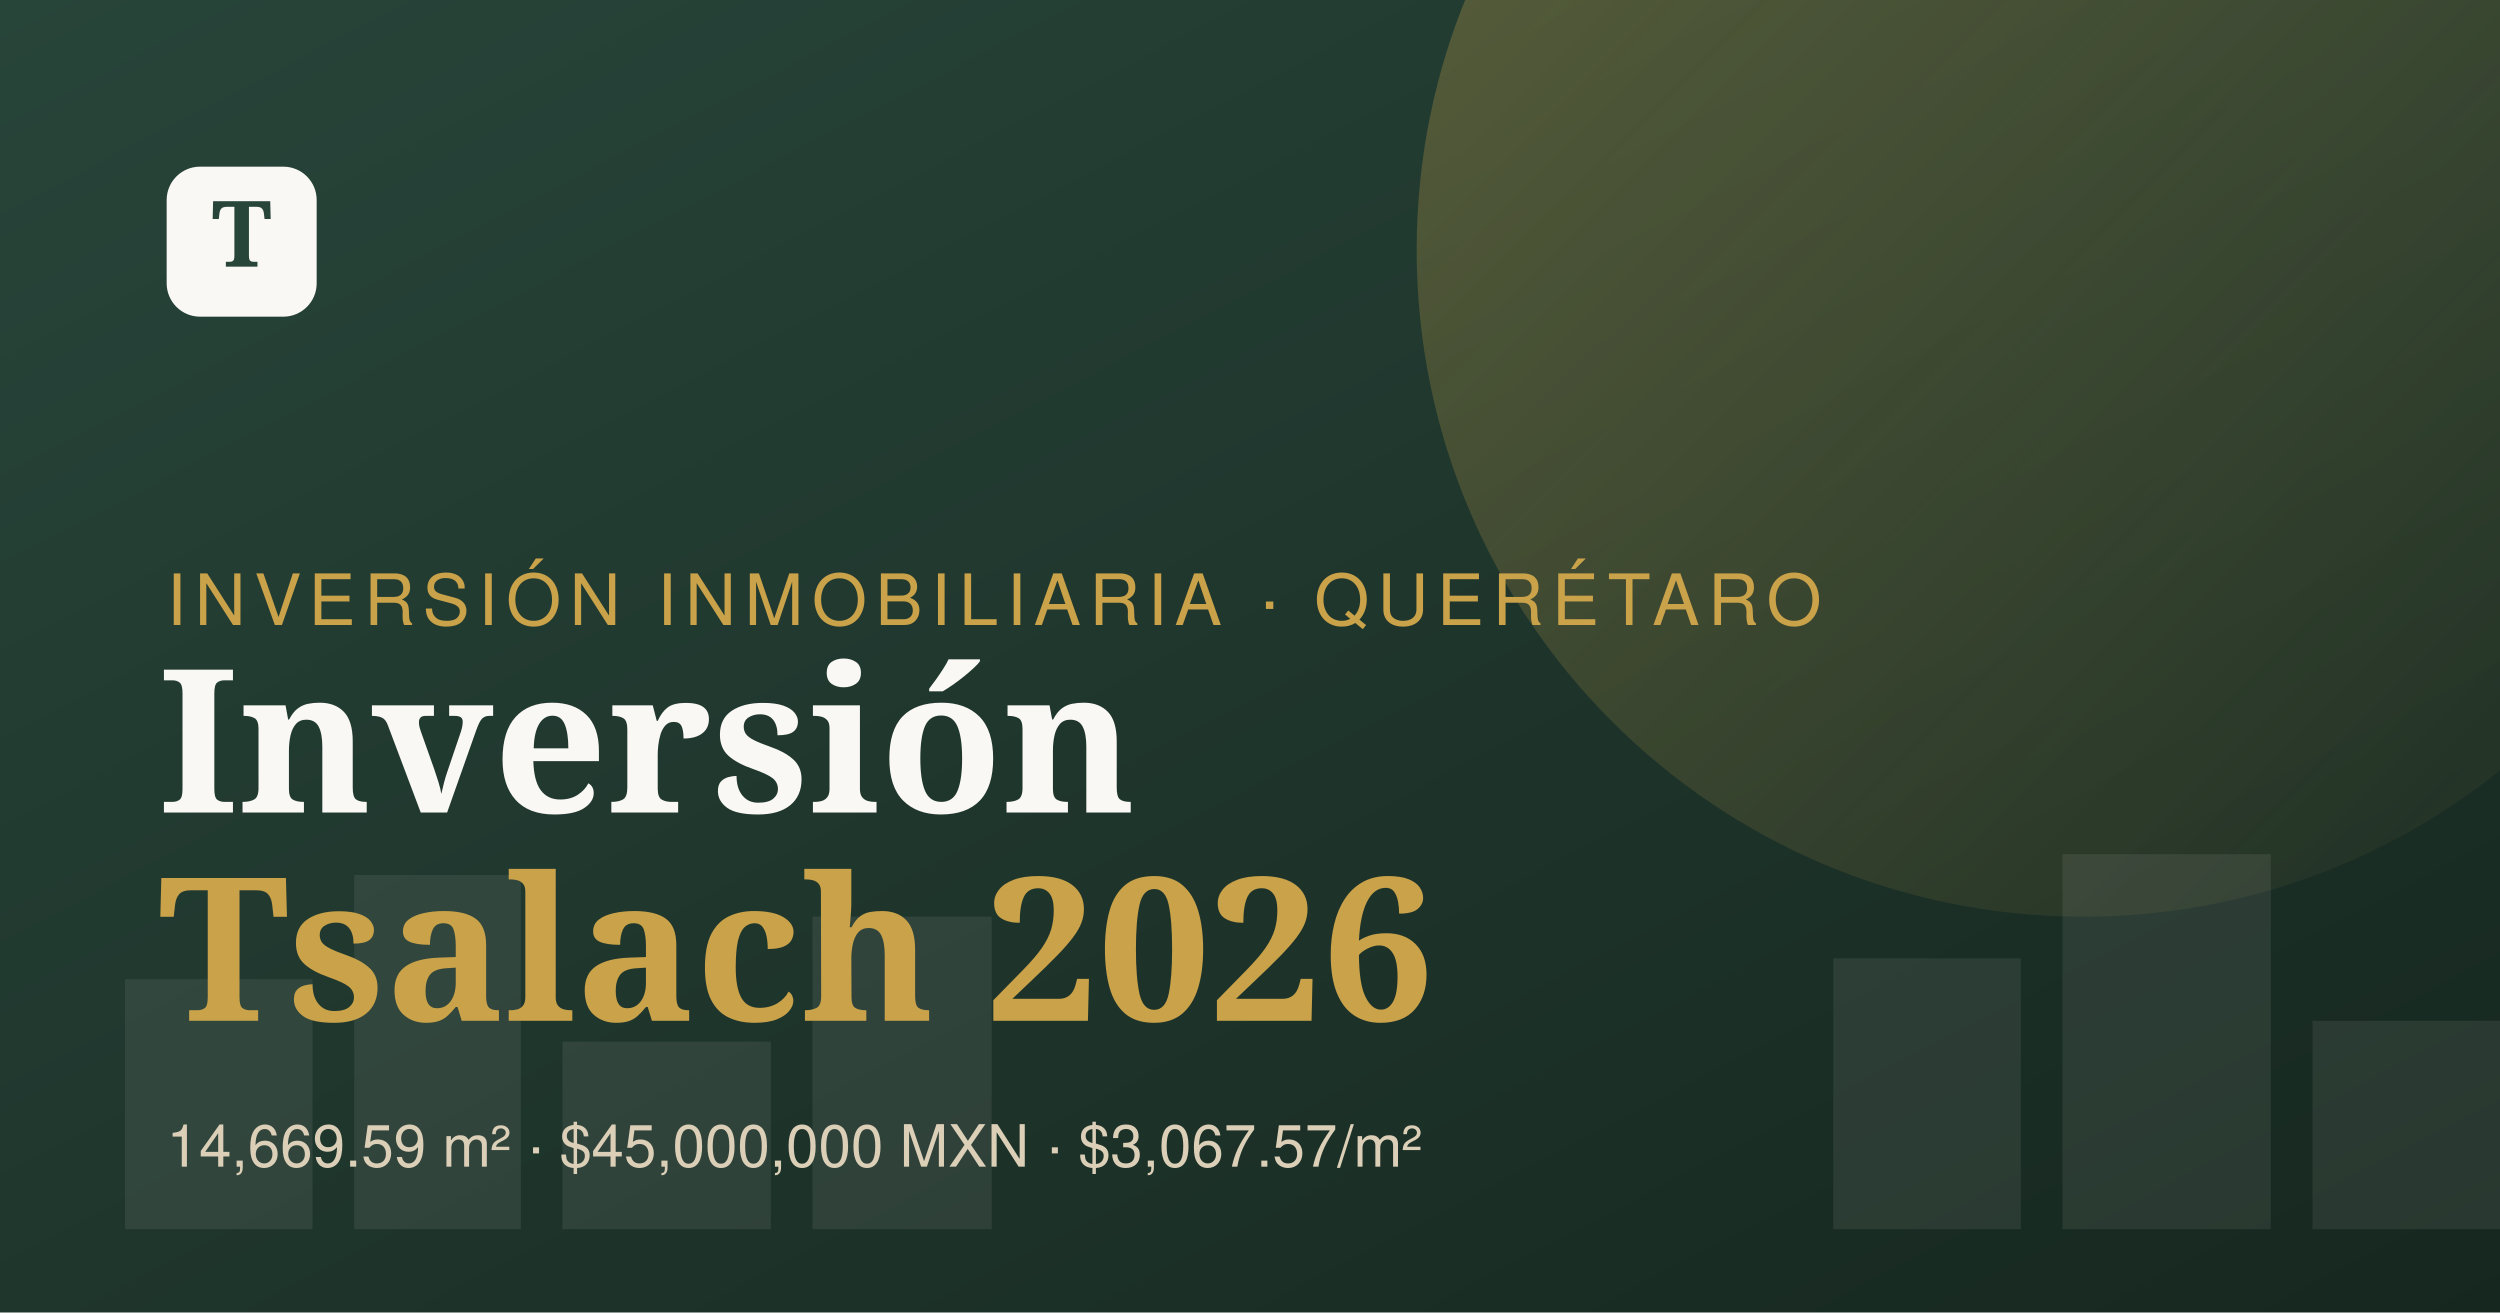
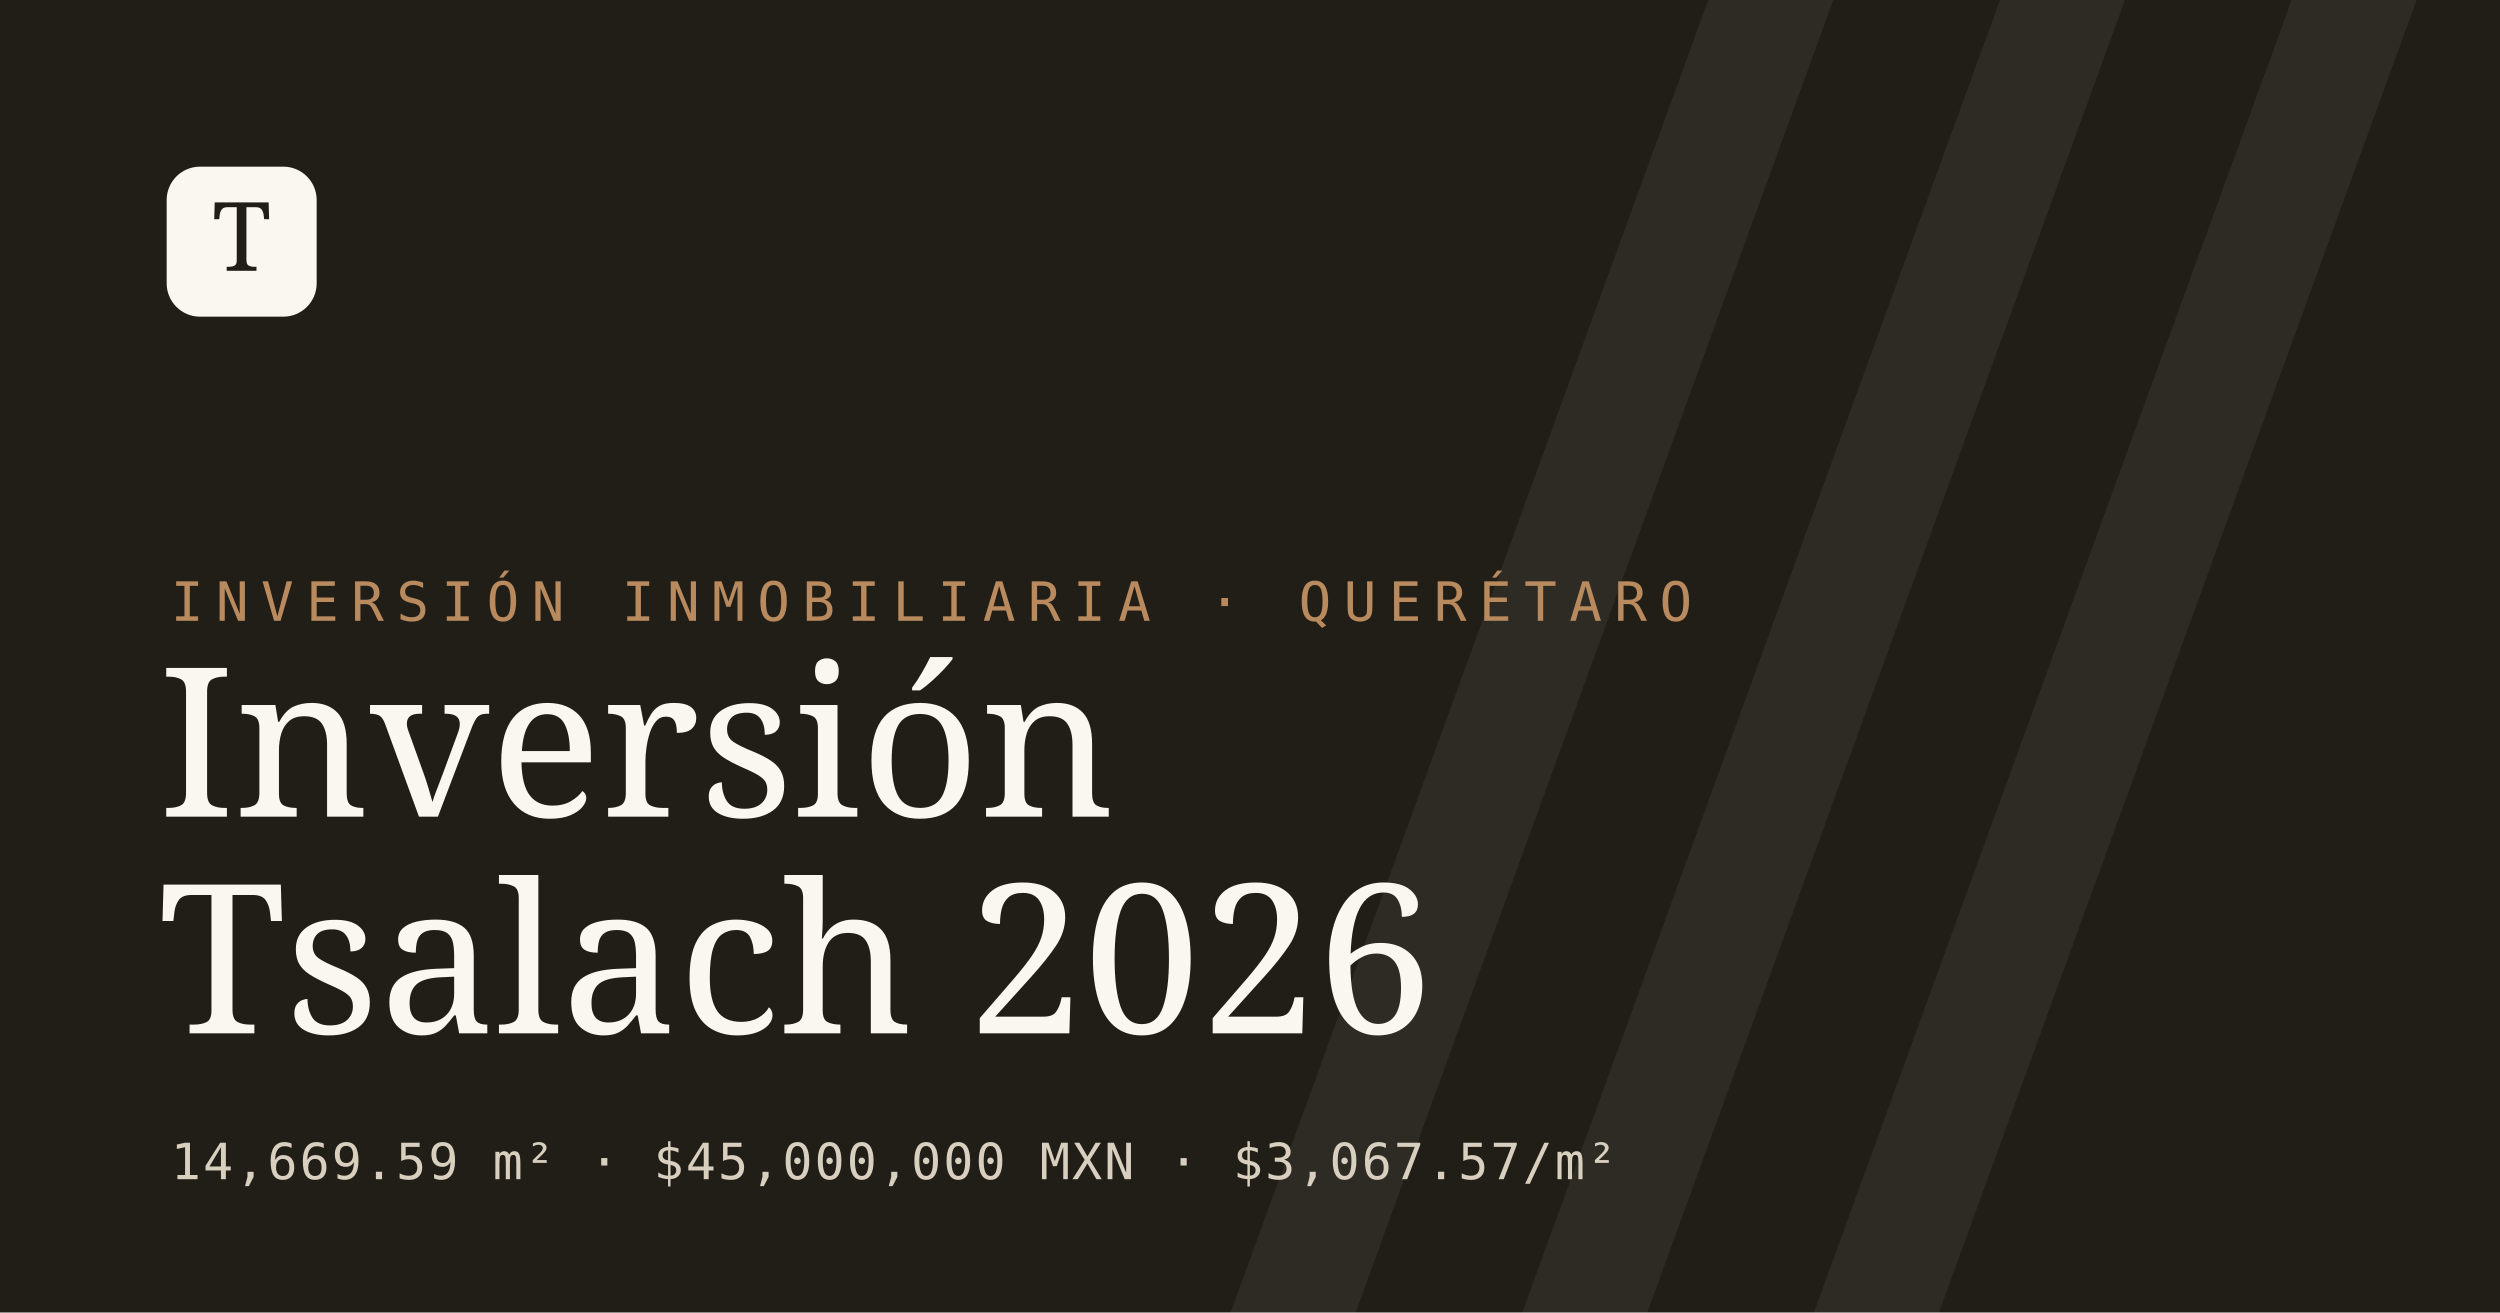
<svg xmlns="http://www.w3.org/2000/svg" viewBox="0 0 1200 630" width="1200" height="630">
-   <defs>
-     <linearGradient id="bg" x1="0" y1="0" x2="1" y2="1">
-       <stop offset="0%" stop-color="#28453a" />
-       <stop offset="100%" stop-color="#16271f" />
-     </linearGradient>
-     <linearGradient id="glow" x1="0" y1="0" x2="1" y2="1">
-       <stop offset="0%" stop-color="#c9a24a" stop-opacity="0.35" />
-       <stop offset="100%" stop-color="#c9a24a" stop-opacity="0" />
-     </linearGradient>
-   </defs>
-   <rect width="1200" height="630" fill="url(#bg)" />
-   <circle cx="1000" cy="120" r="320" fill="url(#glow)" />
-   <g fill="#faf8f4" opacity="0.08">
-     <rect x="60" y="470" width="90" height="120" />
-     <rect x="170" y="420" width="80" height="170" />
-     <rect x="270" y="500" width="100" height="90" />
-     <rect x="390" y="440" width="86" height="150" />
-     <rect x="880" y="460" width="90" height="130" />
-     <rect x="990" y="410" width="100" height="180" />
-     <rect x="1110" y="490" width="90" height="100" />
+   <rect width="1200" height="630" fill="#211E18" />
+   <g opacity="0.06" fill="#FAF7F1">
+     <rect x="820" y="0" width="60" height="630" transform="skewX(-20)" />
+     <rect x="960" y="0" width="60" height="630" transform="skewX(-20)" />
+     <rect x="1100" y="0" width="60" height="630" transform="skewX(-20)" />
  </g>
-   <rect x="80" y="80" width="72" height="72" rx="16" fill="#faf8f4" />
-   <text x="116" y="128" text-anchor="middle" font-family="Georgia, serif" font-size="44" font-weight="700" fill="#28453a">T</text>
-   <text x="80" y="300" font-family="Helvetica, Arial, sans-serif" font-size="34" letter-spacing="4" fill="#c9a24a">INVERSIÓN INMOBILIARIA · QUERÉTARO</text>
-   <text x="76" y="390" font-family="Georgia, serif" font-size="96" font-weight="700" fill="#faf8f4">Inversión</text>
-   <text x="76" y="490" font-family="Georgia, serif" font-size="96" font-weight="700" fill="#c9a24a">Tsalach 2026</text>
-   <text x="80" y="560" font-family="Helvetica, Arial, sans-serif" font-size="28" fill="#dccfb8">14,669.59 m²  ·  $45,000,000 MXN  ·  $3,067.57/m²</text>
+   <rect x="80" y="80" width="72" height="72" rx="16" fill="#FAF7F1" />
+   <text x="116" y="130" text-anchor="middle" font-family="Spectral, Georgia, serif" font-size="46" font-weight="400" fill="#211E18">T</text>
+   <text x="82" y="298" font-family="'Roboto Mono', monospace" font-size="26" letter-spacing="6" fill="#B98A5E">INVERSIÓN INMOBILIARIA · QUERÉTARO</text>
+   <text x="76" y="392" font-family="Spectral, Georgia, serif" font-size="100" font-weight="400" fill="#FAF7F1">Inversión</text>
+   <text x="76" y="496" font-family="Spectral, Georgia, serif" font-size="100" font-weight="400" fill="#FAF7F1">Tsalach 2026</text>
+   <text x="82" y="566" font-family="'Roboto Mono', monospace" font-size="24" letter-spacing="1" fill="#D8CFBF">14,669.59 m²   ·   $45,000,000 MXN   ·   $3,067.57/m²</text>
</svg>
